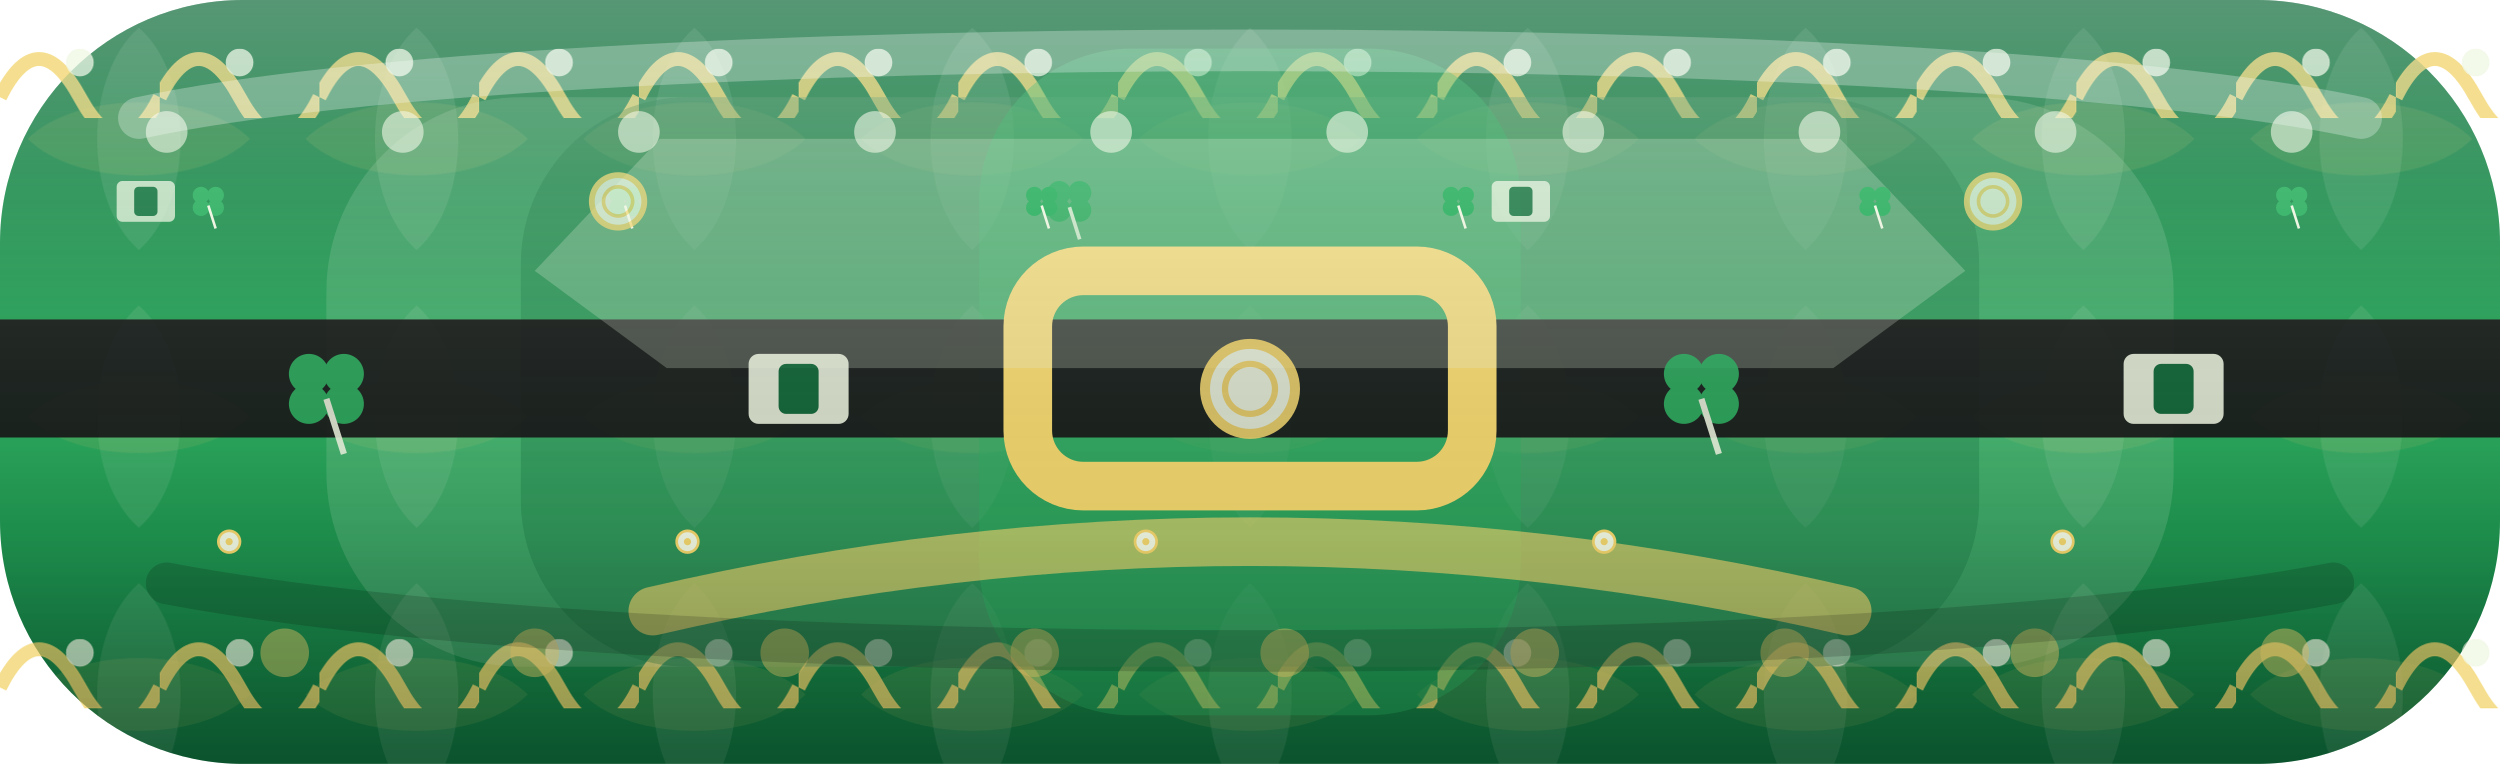
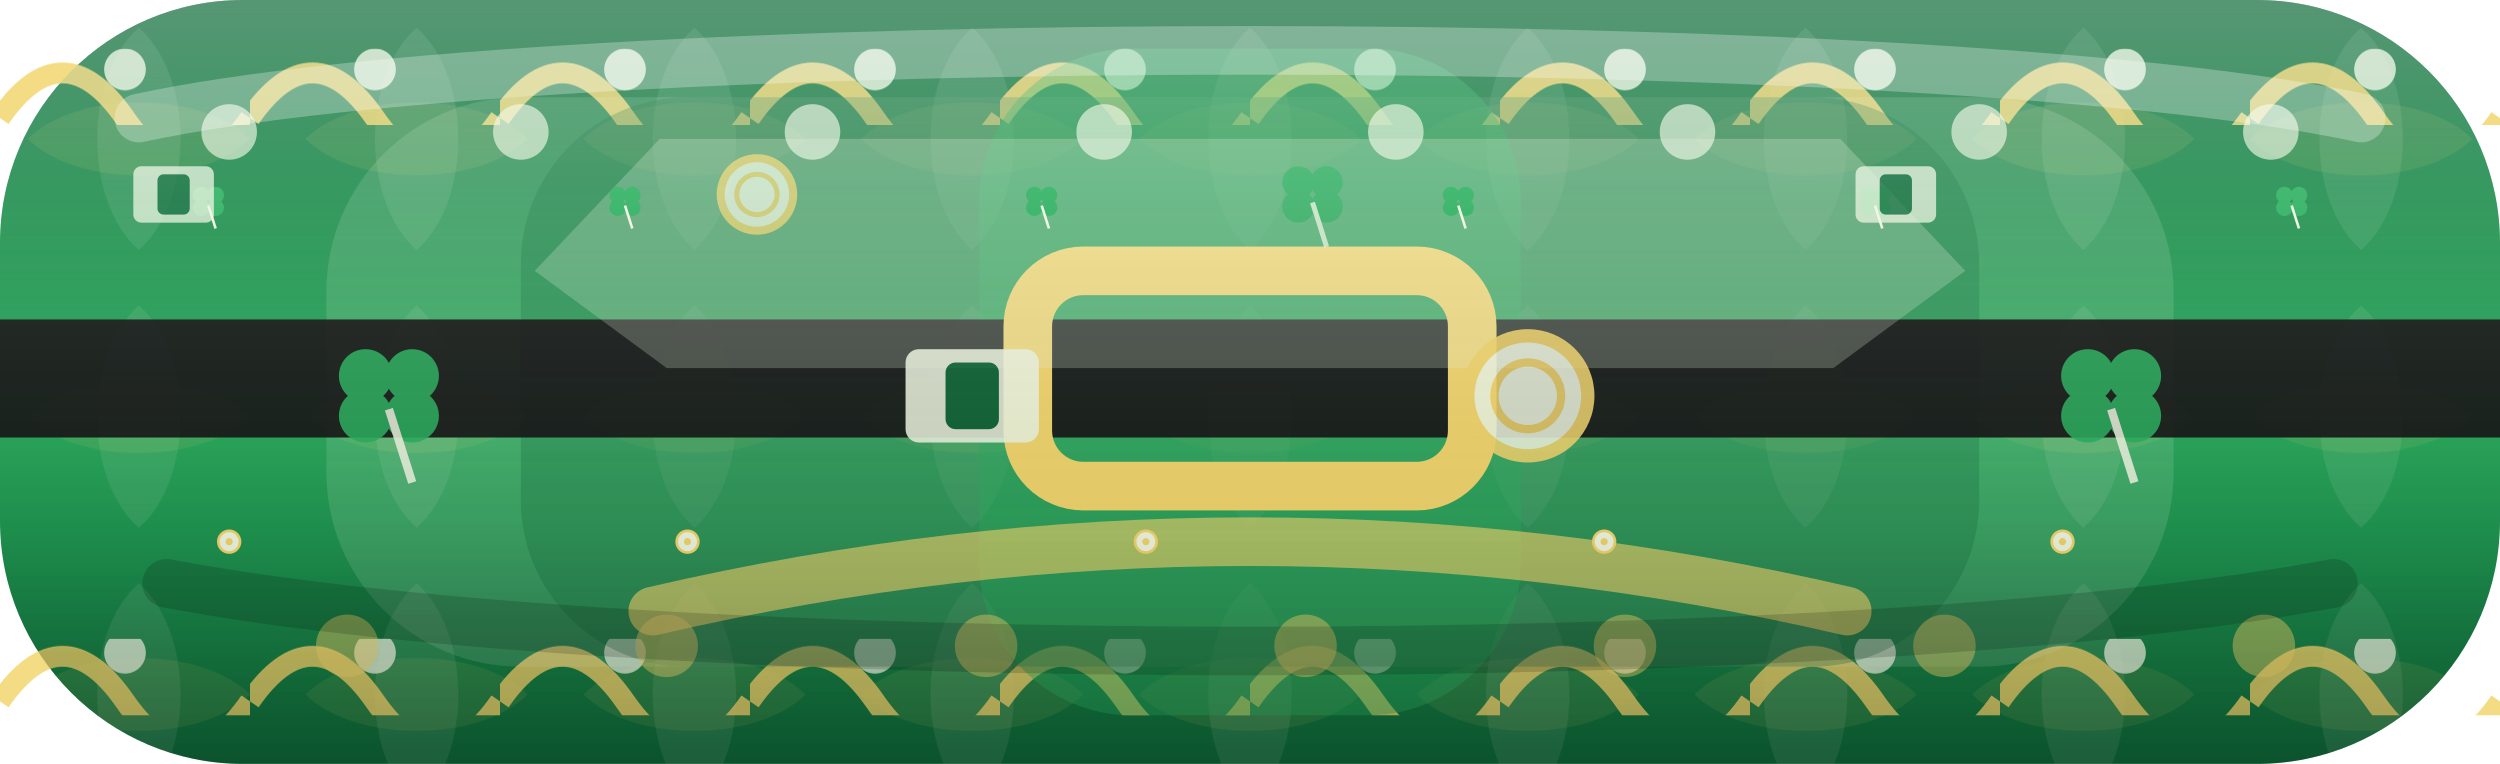
<svg xmlns="http://www.w3.org/2000/svg" width="720" height="220" viewBox="0 0 720 220">
  <defs>
    <linearGradient id="bg" x1="0" y1="0" x2="0" y2="1">
      <stop offset="0%" stop-color="#0e6a39" />
      <stop offset="52%" stop-color="#2ab05f" />
      <stop offset="100%" stop-color="#0e6a39" />
    </linearGradient>
    <linearGradient id="satin" x1="0" y1="0" x2="0" y2="1">
      <stop offset="0%" stop-color="rgba(255,255,255,0.30)" />
      <stop offset="24%" stop-color="rgba(255,255,255,0.12)" />
      <stop offset="70%" stop-color="rgba(0,0,0,0.06)" />
      <stop offset="100%" stop-color="rgba(0,0,0,0.22)" />
    </linearGradient>
    <pattern id="brocade-stpatrick" width="80" height="80" patternUnits="userSpaceOnUse">
      <path d="M 40 8 C 56 22, 56 58, 40 72 C 24 58, 24 22, 40 8 Z" fill="#eff7e2" opacity="0.10" />
      <path d="M 8 40 C 22 26, 58 26, 72 40 C 58 54, 22 54, 8 40 Z" fill="#f2d56d" opacity="0.10" />
    </pattern>
-     <pattern id="trim-stpatrick" width="46" height="34" patternUnits="userSpaceOnUse">
-       <path d="M 0 28 Q 11 6 23 28 T 46 28" stroke="#f2d56d" stroke-width="4" fill="none" opacity="0.85" />
-       <circle cx="23" cy="18" r="4" fill="#eff7e2" opacity="0.8" />
+     <pattern id="trim-stpatrick" width="72" height="42" patternUnits="userSpaceOnUse">
+       <path d="M 0 34 Q 18 8 36 34 T 72 34" stroke="#f2d56d" stroke-width="6" fill="none" opacity="0.92" />
+       <circle cx="36" cy="20" r="6" fill="#eff7e2" opacity="0.86" />
    </pattern>
  </defs>
  <rect width="720" height="220" rx="70" fill="url(#bg)" />
  <rect x="0" y="0" width="720" height="220" rx="70" fill="url(#brocade-stpatrick)" />
  <rect x="0" y="14" width="720" height="22" fill="url(#trim-stpatrick)" opacity="0.90" />
  <rect x="0" y="184" width="720" height="22" fill="url(#trim-stpatrick)" opacity="0.90" />
  <rect x="94" y="28" width="532" height="164" rx="56" fill="#eff7e2" opacity="0.14" />
  <rect x="150" y="28" width="420" height="164" rx="48" fill="#0e6a39" opacity="0.28" />
  <rect x="282" y="14" width="156" height="192" rx="44" fill="#2ab05f" opacity="0.42" />
  <rect x="0" y="92" width="720" height="34" fill="#151515" opacity="0.94" />
  <rect x="296" y="78" width="128" height="62" rx="16" fill="none" stroke="#f2d56d" stroke-width="14" />
  <path d="M 190 40 L 530 40 L 566 78 L 528 106 L 192 106 L 154 78 Z" fill="#eff7e2" opacity="0.24" />
  <path d="M 188 176 Q 360 136 532 176" stroke="#f2d56d" stroke-width="14" fill="none" stroke-linecap="round" opacity="0.64" />
  <g transform="translate(60 58)">
    <circle cx="-2.1" cy="-1.8" r="2.4" fill="#2ab05f" />
    <circle cx="-2.1" cy="1.8" r="2.4" fill="#2ab05f" />
    <circle cx="2.1" cy="-1.8" r="2.4" fill="#2ab05f" />
    <circle cx="2.1" cy="1.8" r="2.4" fill="#2ab05f" />
    <path d="M 0 1.2 L 2.1 7.8" stroke="#eff7e2" stroke-width="0.75" />
  </g>
  <g transform="translate(180 58)">
    <circle cx="-2.1" cy="-1.8" r="2.4" fill="#2ab05f" />
    <circle cx="-2.1" cy="1.8" r="2.4" fill="#2ab05f" />
    <circle cx="2.1" cy="-1.8" r="2.4" fill="#2ab05f" />
    <circle cx="2.1" cy="1.8" r="2.4" fill="#2ab05f" />
    <path d="M 0 1.2 L 2.1 7.8" stroke="#eff7e2" stroke-width="0.75" />
  </g>
  <g transform="translate(300 58)">
    <circle cx="-2.1" cy="-1.8" r="2.4" fill="#2ab05f" />
    <circle cx="-2.1" cy="1.8" r="2.4" fill="#2ab05f" />
    <circle cx="2.1" cy="-1.8" r="2.4" fill="#2ab05f" />
    <circle cx="2.1" cy="1.8" r="2.4" fill="#2ab05f" />
    <path d="M 0 1.2 L 2.1 7.8" stroke="#eff7e2" stroke-width="0.75" />
  </g>
  <g transform="translate(420 58)">
    <circle cx="-2.1" cy="-1.8" r="2.4" fill="#2ab05f" />
    <circle cx="-2.1" cy="1.8" r="2.4" fill="#2ab05f" />
    <circle cx="2.1" cy="-1.8" r="2.4" fill="#2ab05f" />
    <circle cx="2.1" cy="1.8" r="2.4" fill="#2ab05f" />
    <path d="M 0 1.2 L 2.1 7.8" stroke="#eff7e2" stroke-width="0.75" />
  </g>
  <g transform="translate(540 58)">
    <circle cx="-2.1" cy="-1.8" r="2.4" fill="#2ab05f" />
    <circle cx="-2.1" cy="1.8" r="2.4" fill="#2ab05f" />
    <circle cx="2.1" cy="-1.8" r="2.4" fill="#2ab05f" />
    <circle cx="2.1" cy="1.8" r="2.4" fill="#2ab05f" />
    <path d="M 0 1.2 L 2.1 7.8" stroke="#eff7e2" stroke-width="0.75" />
  </g>
  <g transform="translate(660 58)">
    <circle cx="-2.1" cy="-1.8" r="2.4" fill="#2ab05f" />
    <circle cx="-2.1" cy="1.8" r="2.4" fill="#2ab05f" />
    <circle cx="2.1" cy="-1.8" r="2.4" fill="#2ab05f" />
    <circle cx="2.1" cy="1.8" r="2.4" fill="#2ab05f" />
    <path d="M 0 1.2 L 2.1 7.8" stroke="#eff7e2" stroke-width="0.75" />
  </g>
  <g transform="translate(66 156)">
    <circle r="3.12" fill="#eff7e2" stroke="#f2d56d" stroke-width="0.78" />
    <circle r="1.04" fill="#f2d56d" />
  </g>
  <g transform="translate(198 156)">
    <circle r="3.12" fill="#eff7e2" stroke="#f2d56d" stroke-width="0.78" />
    <circle r="1.04" fill="#f2d56d" />
  </g>
  <g transform="translate(330 156)">
    <circle r="3.12" fill="#eff7e2" stroke="#f2d56d" stroke-width="0.78" />
    <circle r="1.04" fill="#f2d56d" />
  </g>
  <g transform="translate(462 156)">
    <circle r="3.12" fill="#eff7e2" stroke="#f2d56d" stroke-width="0.78" />
    <circle r="1.04" fill="#f2d56d" />
  </g>
  <g transform="translate(594 156)">
    <circle r="3.12" fill="#eff7e2" stroke="#f2d56d" stroke-width="0.78" />
    <circle r="1.04" fill="#f2d56d" />
  </g>
  <g opacity="0.74">
-     <g transform="translate(42 58)">
-       <rect x="-8.4" y="-5.88" width="16.8" height="11.76" rx="1.68" fill="#eff7e2" />
-       <rect x="-3.36" y="-4.2" width="6.72" height="8.4" rx="1.26" fill="#0e6a39" />
+     <g transform="translate(50 56)">
+       <rect x="-11.6" y="-8.12" width="23.2" height="16.24" rx="2.32" fill="#eff7e2" />
+       <rect x="-4.64" y="-5.8" width="9.28" height="11.6" rx="1.74" fill="#0e6a39" />
    </g>
-     <g transform="translate(178 58)">
-       <circle r="7.56" fill="#eff7e2" stroke="#f2d56d" stroke-width="1.68" />
-       <circle r="4.2" fill="none" stroke="#f2d56d" stroke-width="1.05" />
+     <g transform="translate(218 56)">
+       <circle r="10.44" fill="#eff7e2" stroke="#f2d56d" stroke-width="2.32" />
+       <circle r="5.8" fill="none" stroke="#f2d56d" stroke-width="1.45" />
    </g>
-     <g transform="translate(308 58)">
-       <circle cx="-2.94" cy="-2.52" r="3.36" fill="#2ab05f" />
-       <circle cx="-2.94" cy="2.52" r="3.36" fill="#2ab05f" />
-       <circle cx="2.94" cy="-2.52" r="3.36" fill="#2ab05f" />
-       <circle cx="2.94" cy="2.52" r="3.36" fill="#2ab05f" />
-       <path d="M 0 1.68 L 2.94 10.92" stroke="#eff7e2" stroke-width="1.05" />
+     <g transform="translate(378 56)">
+       <circle cx="-4.06" cy="-3.48" r="4.64" fill="#2ab05f" />
+       <circle cx="-4.06" cy="3.48" r="4.64" fill="#2ab05f" />
+       <circle cx="4.06" cy="-3.48" r="4.64" fill="#2ab05f" />
+       <circle cx="4.06" cy="3.48" r="4.64" fill="#2ab05f" />
+       <path d="M 0 2.32 L 4.06 15.08" stroke="#eff7e2" stroke-width="1.45" />
    </g>
-     <g transform="translate(438 58)">
-       <rect x="-8.4" y="-5.88" width="16.8" height="11.76" rx="1.68" fill="#eff7e2" />
-       <rect x="-3.36" y="-4.2" width="6.72" height="8.4" rx="1.26" fill="#0e6a39" />
-     </g>
-     <g transform="translate(574 58)">
-       <circle r="7.56" fill="#eff7e2" stroke="#f2d56d" stroke-width="1.68" />
-       <circle r="4.2" fill="none" stroke="#f2d56d" stroke-width="1.05" />
+     <g transform="translate(546 56)">
+       <rect x="-11.6" y="-8.12" width="23.2" height="16.24" rx="2.32" fill="#eff7e2" />
+       <rect x="-4.64" y="-5.8" width="9.28" height="11.6" rx="1.74" fill="#0e6a39" />
    </g>
  </g>
  <g opacity="0.88">
-     <g transform="translate(94 112)">
-       <circle cx="-5.04" cy="-4.32" r="5.76" fill="#2ab05f" />
-       <circle cx="-5.04" cy="4.32" r="5.76" fill="#2ab05f" />
-       <circle cx="5.04" cy="-4.32" r="5.76" fill="#2ab05f" />
-       <circle cx="5.04" cy="4.32" r="5.76" fill="#2ab05f" />
-       <path d="M 0 2.88 L 5.04 18.72" stroke="#eff7e2" stroke-width="1.8" />
+     <g transform="translate(112 114)">
+       <circle cx="-6.72" cy="-5.76" r="7.68" fill="#2ab05f" />
+       <circle cx="-6.72" cy="5.76" r="7.68" fill="#2ab05f" />
+       <circle cx="6.72" cy="-5.76" r="7.68" fill="#2ab05f" />
+       <circle cx="6.72" cy="5.76" r="7.68" fill="#2ab05f" />
+       <path d="M 0 3.84 L 6.72 24.96" stroke="#eff7e2" stroke-width="2.4" />
    </g>
-     <g transform="translate(230 112)">
-       <rect x="-14.4" y="-10.08" width="28.8" height="20.16" rx="2.88" fill="#eff7e2" />
-       <rect x="-5.76" y="-7.2" width="11.52" height="14.4" rx="2.16" fill="#0e6a39" />
+     <g transform="translate(280 114)">
+       <rect x="-19.2" y="-13.44" width="38.4" height="26.88" rx="3.84" fill="#eff7e2" />
+       <rect x="-7.68" y="-9.6" width="15.36" height="19.2" rx="2.88" fill="#0e6a39" />
    </g>
-     <g transform="translate(360 112)">
-       <circle r="12.96" fill="#eff7e2" stroke="#f2d56d" stroke-width="2.88" />
-       <circle r="7.2" fill="none" stroke="#f2d56d" stroke-width="1.8" />
+     <g transform="translate(440 114)">
+       <circle r="17.28" fill="#eff7e2" stroke="#f2d56d" stroke-width="3.84" />
+       <circle r="9.6" fill="none" stroke="#f2d56d" stroke-width="2.4" />
    </g>
-     <g transform="translate(490 112)">
-       <circle cx="-5.04" cy="-4.32" r="5.76" fill="#2ab05f" />
-       <circle cx="-5.04" cy="4.32" r="5.76" fill="#2ab05f" />
-       <circle cx="5.04" cy="-4.32" r="5.76" fill="#2ab05f" />
-       <circle cx="5.04" cy="4.32" r="5.76" fill="#2ab05f" />
-       <path d="M 0 2.88 L 5.04 18.72" stroke="#eff7e2" stroke-width="1.8" />
-     </g>
-     <g transform="translate(626 112)">
-       <rect x="-14.4" y="-10.08" width="28.8" height="20.16" rx="2.88" fill="#eff7e2" />
-       <rect x="-5.76" y="-7.2" width="11.52" height="14.4" rx="2.16" fill="#0e6a39" />
+     <g transform="translate(608 114)">
+       <circle cx="-6.72" cy="-5.76" r="7.68" fill="#2ab05f" />
+       <circle cx="-6.72" cy="5.76" r="7.68" fill="#2ab05f" />
+       <circle cx="6.72" cy="-5.76" r="7.68" fill="#2ab05f" />
+       <circle cx="6.72" cy="5.76" r="7.68" fill="#2ab05f" />
+       <path d="M 0 3.84 L 6.72 24.96" stroke="#eff7e2" stroke-width="2.4" />
    </g>
  </g>
  <g opacity="0.82">
-     <circle cx="48" cy="38" r="6" fill="#eff7e2" opacity="0.72" />
-     <circle cx="116" cy="38" r="6" fill="#eff7e2" opacity="0.72" />
-     <circle cx="184" cy="38" r="6" fill="#eff7e2" opacity="0.72" />
-     <circle cx="252" cy="38" r="6" fill="#eff7e2" opacity="0.72" />
-     <circle cx="320" cy="38" r="6" fill="#eff7e2" opacity="0.72" />
-     <circle cx="388" cy="38" r="6" fill="#eff7e2" opacity="0.72" />
-     <circle cx="456" cy="38" r="6" fill="#eff7e2" opacity="0.72" />
-     <circle cx="524" cy="38" r="6" fill="#eff7e2" opacity="0.72" />
-     <circle cx="592" cy="38" r="6" fill="#eff7e2" opacity="0.72" />
-     <circle cx="660" cy="38" r="6" fill="#eff7e2" opacity="0.72" />
+     <circle cx="66" cy="38" r="8" fill="#eff7e2" opacity="0.78" />
+     <circle cx="150" cy="38" r="8" fill="#eff7e2" opacity="0.78" />
+     <circle cx="234" cy="38" r="8" fill="#eff7e2" opacity="0.78" />
+     <circle cx="318" cy="38" r="8" fill="#eff7e2" opacity="0.78" />
+     <circle cx="402" cy="38" r="8" fill="#eff7e2" opacity="0.78" />
+     <circle cx="486" cy="38" r="8" fill="#eff7e2" opacity="0.78" />
+     <circle cx="570" cy="38" r="8" fill="#eff7e2" opacity="0.78" />
+     <circle cx="654" cy="38" r="8" fill="#eff7e2" opacity="0.78" />
  </g>
  <g opacity="0.72">
-     <circle cx="82" cy="188" r="7" fill="#f2d56d" opacity="0.65" />
-     <circle cx="154" cy="188" r="7" fill="#f2d56d" opacity="0.65" />
-     <circle cx="226" cy="188" r="7" fill="#f2d56d" opacity="0.65" />
-     <circle cx="298" cy="188" r="7" fill="#f2d56d" opacity="0.65" />
-     <circle cx="370" cy="188" r="7" fill="#f2d56d" opacity="0.65" />
-     <circle cx="442" cy="188" r="7" fill="#f2d56d" opacity="0.65" />
-     <circle cx="514" cy="188" r="7" fill="#f2d56d" opacity="0.65" />
-     <circle cx="586" cy="188" r="7" fill="#f2d56d" opacity="0.65" />
-     <circle cx="658" cy="188" r="7" fill="#f2d56d" opacity="0.65" />
+     <circle cx="100" cy="186" r="9" fill="#f2d56d" opacity="0.68" />
+     <circle cx="192" cy="186" r="9" fill="#f2d56d" opacity="0.68" />
+     <circle cx="284" cy="186" r="9" fill="#f2d56d" opacity="0.68" />
+     <circle cx="376" cy="186" r="9" fill="#f2d56d" opacity="0.68" />
+     <circle cx="468" cy="186" r="9" fill="#f2d56d" opacity="0.68" />
+     <circle cx="560" cy="186" r="9" fill="#f2d56d" opacity="0.68" />
+     <circle cx="652" cy="186" r="9" fill="#f2d56d" opacity="0.68" />
  </g>
  <rect x="0" y="0" width="720" height="220" rx="70" fill="url(#satin)" />
-   <path d="M 40 34 C 160 8, 560 8, 680 34" stroke="rgba(255,255,255,0.28)" stroke-width="12" stroke-linecap="round" fill="none" />
-   <path d="M 48 168 C 184 194, 536 194, 672 168" stroke="rgba(0,0,0,0.16)" stroke-width="12" stroke-linecap="round" fill="none" />
+   <path d="M 40 34 C 160 8, 560 8, 680 34" stroke="rgba(255,255,255,0.28)" stroke-width="14" stroke-linecap="round" fill="none" />
+   <path d="M 48 168 C 184 194, 536 194, 672 168" stroke="rgba(0,0,0,0.16)" stroke-width="14" stroke-linecap="round" fill="none" />
</svg>
